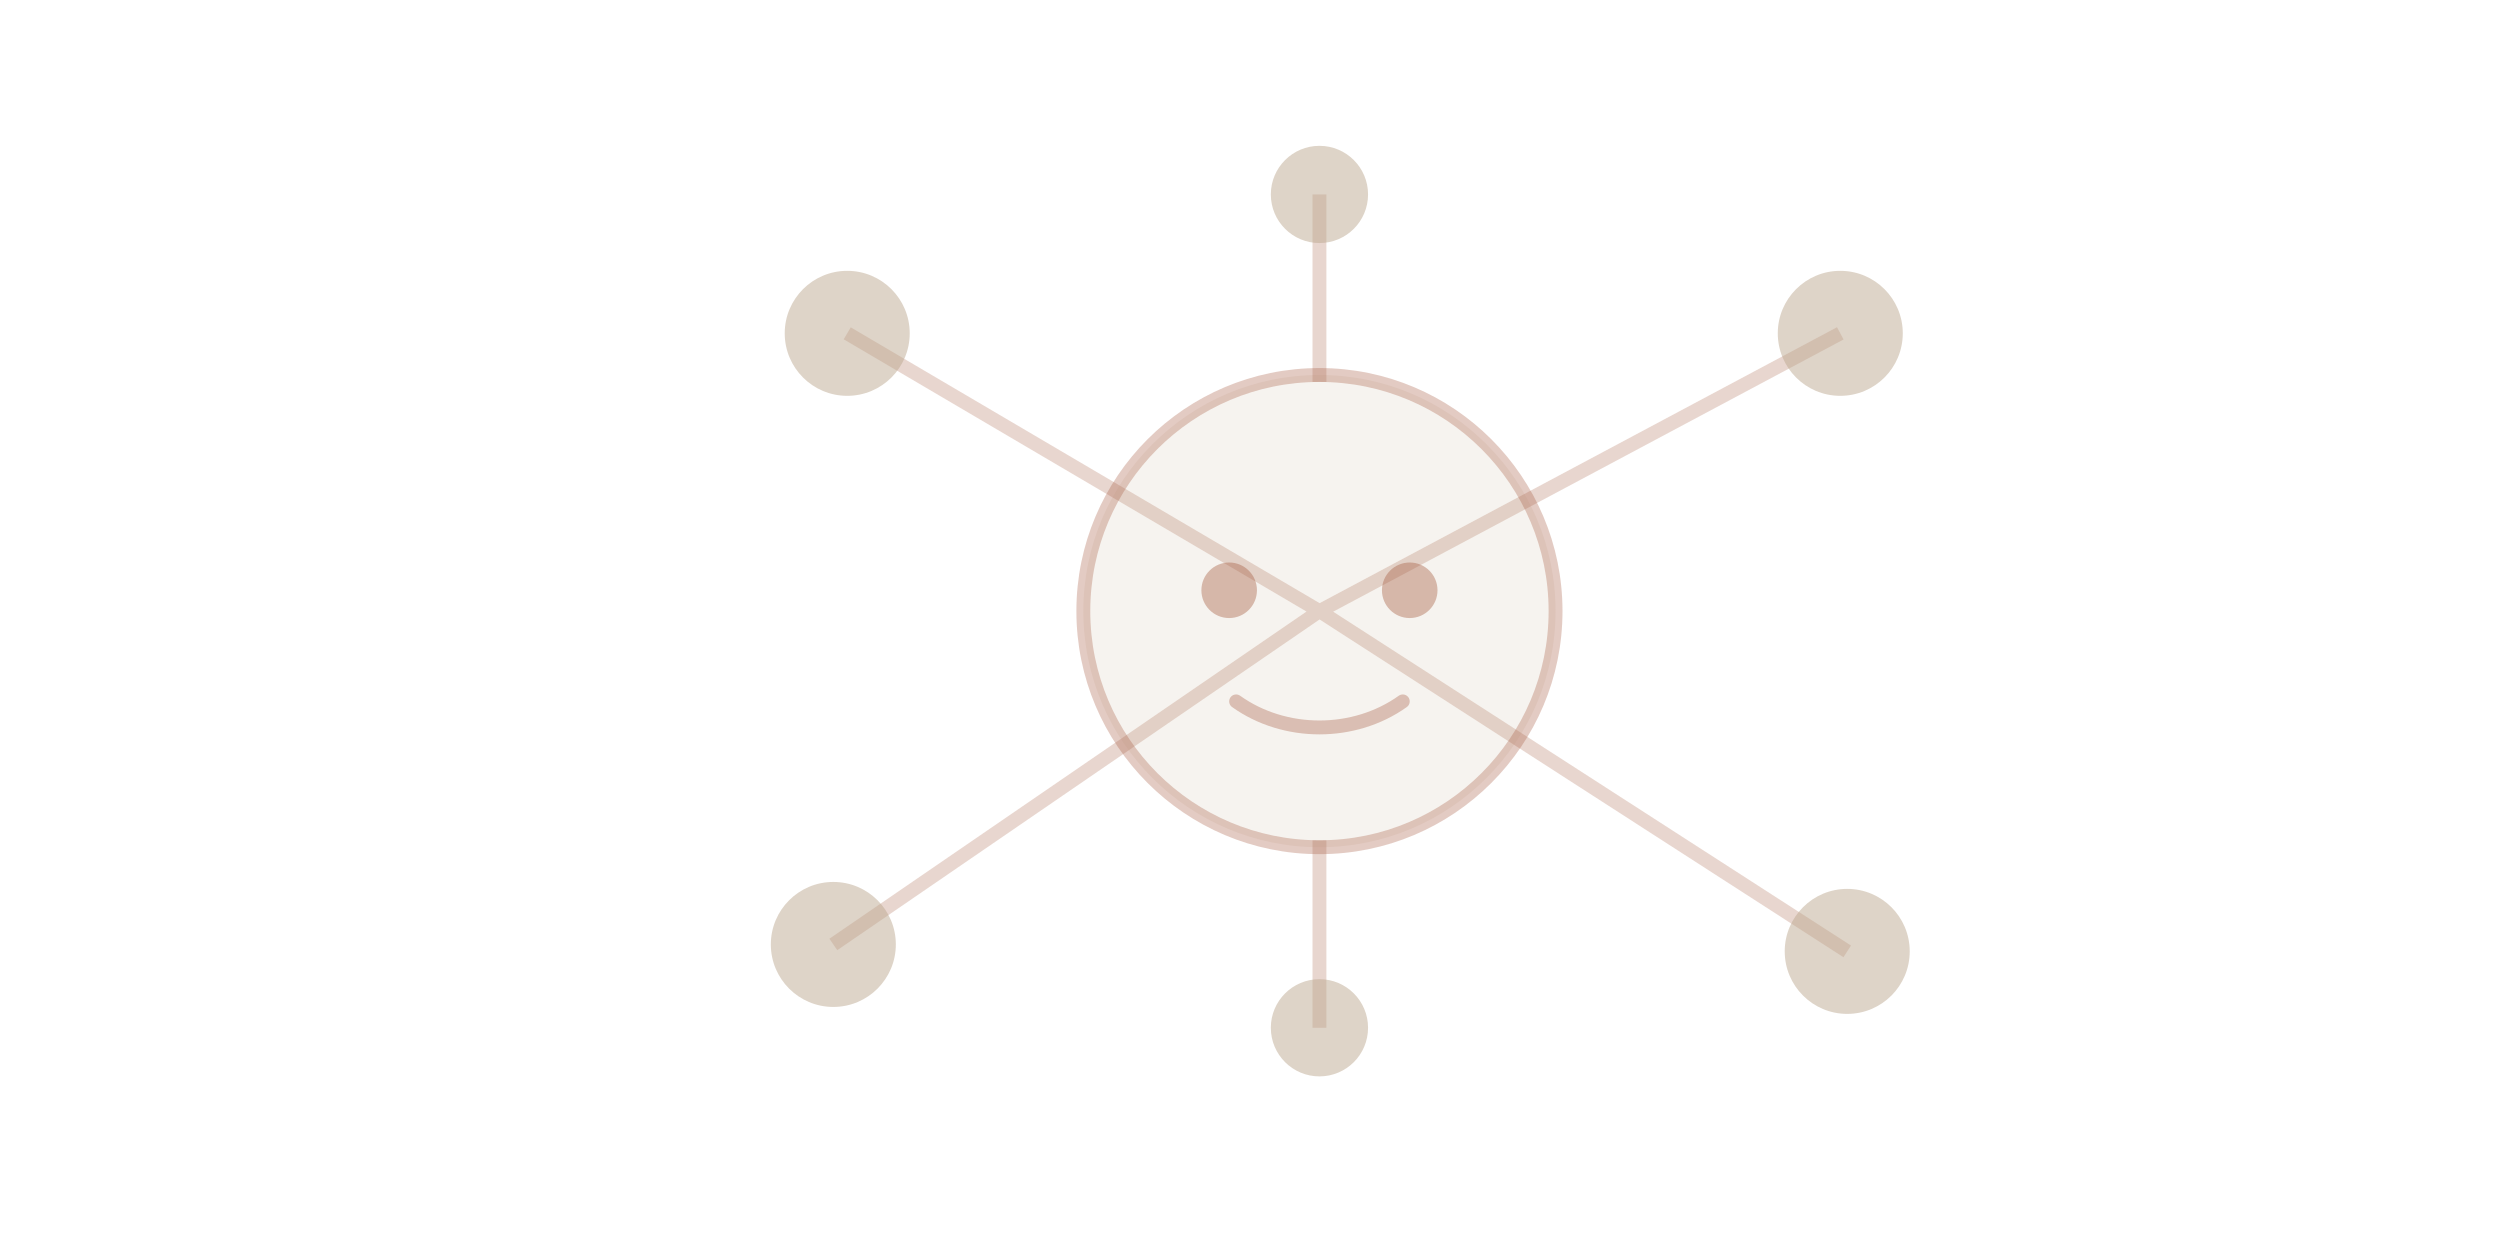
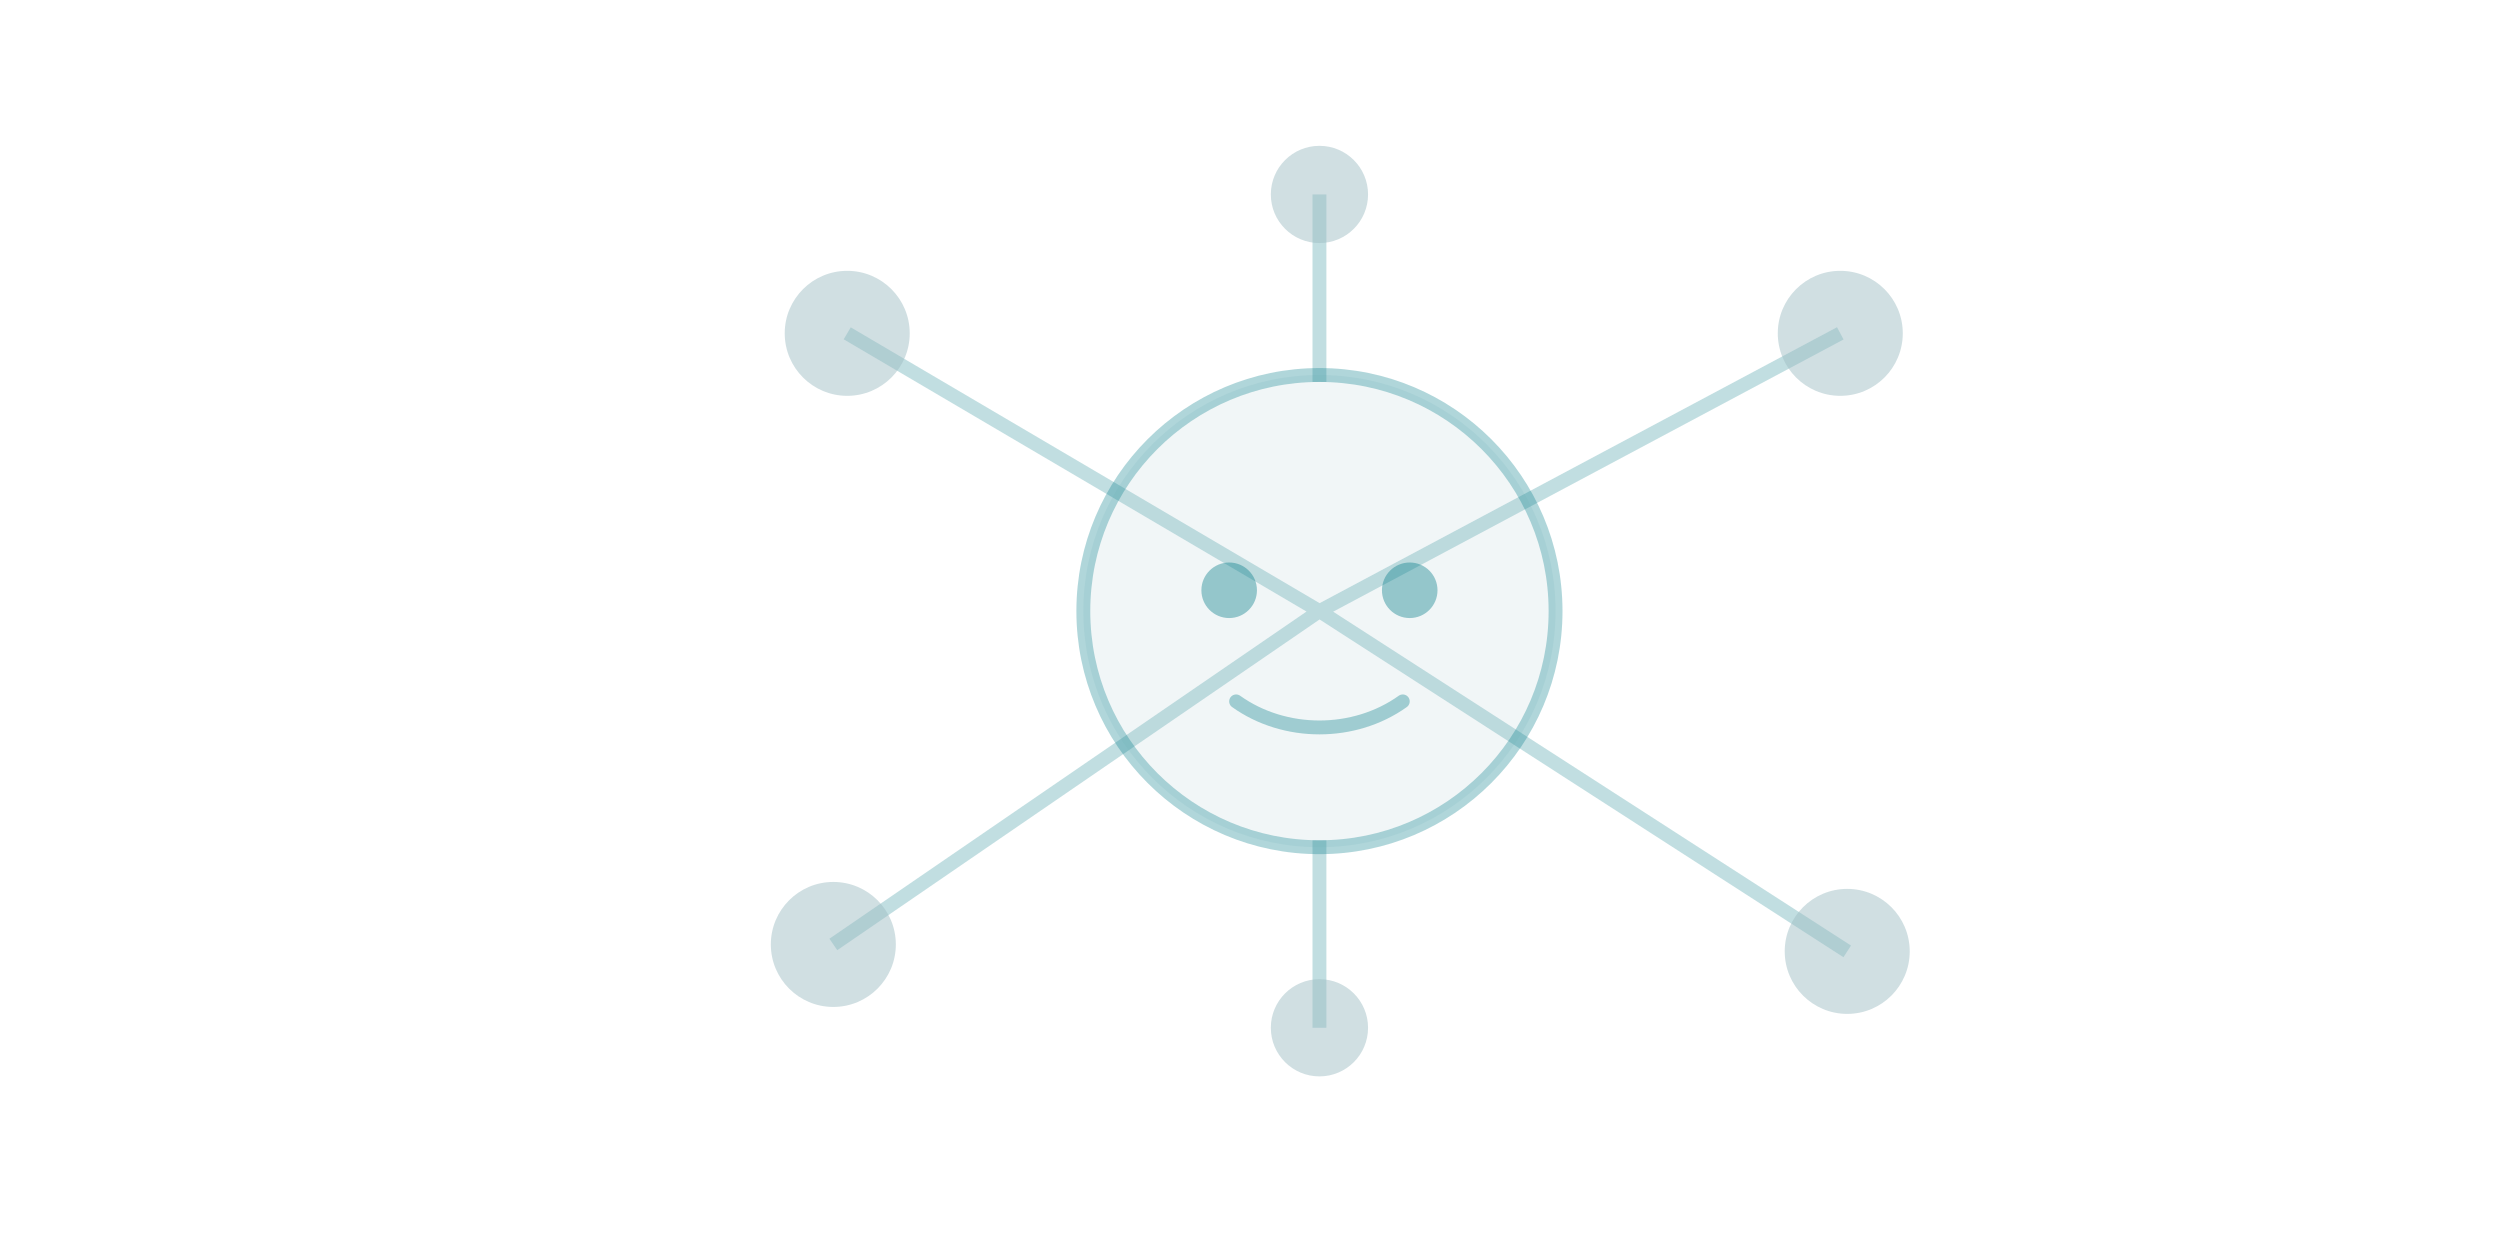
<svg xmlns="http://www.w3.org/2000/svg" viewBox="0 0 360 180" fill="none">
-   <g stroke="#A65D42" stroke-opacity=".25" stroke-width="2">
+   <g stroke="#087E8B" stroke-opacity=".25" stroke-width="2">
    <path d="M190 88 122 48M190 88l75-40M190 88l-70 48M190 88l76 49" />
    <path d="M190 55V28M190 121v27" />
  </g>
-   <circle cx="190" cy="88" r="34" fill="#B9A58D" fill-opacity=".14" stroke="#A65D42" stroke-opacity=".32" stroke-width="2" />
-   <circle cx="177" cy="85" r="4" fill="#A65D42" fill-opacity=".4" />
-   <circle cx="203" cy="85" r="4" fill="#A65D42" fill-opacity=".4" />
-   <path d="M178 101c7 5 17 5 24 0" stroke="#A65D42" stroke-opacity=".35" stroke-width="2" stroke-linecap="round" />
-   <g fill="#B9A58D" fill-opacity=".48">
+   <circle cx="190" cy="88" r="34" fill="#9CBCC1" fill-opacity=".14" stroke="#087E8B" stroke-opacity=".32" stroke-width="2" />
+   <circle cx="177" cy="85" r="4" fill="#087E8B" fill-opacity=".4" />
+   <circle cx="203" cy="85" r="4" fill="#087E8B" fill-opacity=".4" />
+   <path d="M178 101c7 5 17 5 24 0" stroke="#087E8B" stroke-opacity=".35" stroke-width="2" stroke-linecap="round" />
+   <g fill="#9CBCC1" fill-opacity=".48">
    <circle cx="122" cy="48" r="9" />
    <circle cx="265" cy="48" r="9" />
    <circle cx="120" cy="136" r="9" />
    <circle cx="266" cy="137" r="9" />
    <circle cx="190" cy="28" r="7" />
    <circle cx="190" cy="148" r="7" />
  </g>
</svg>
